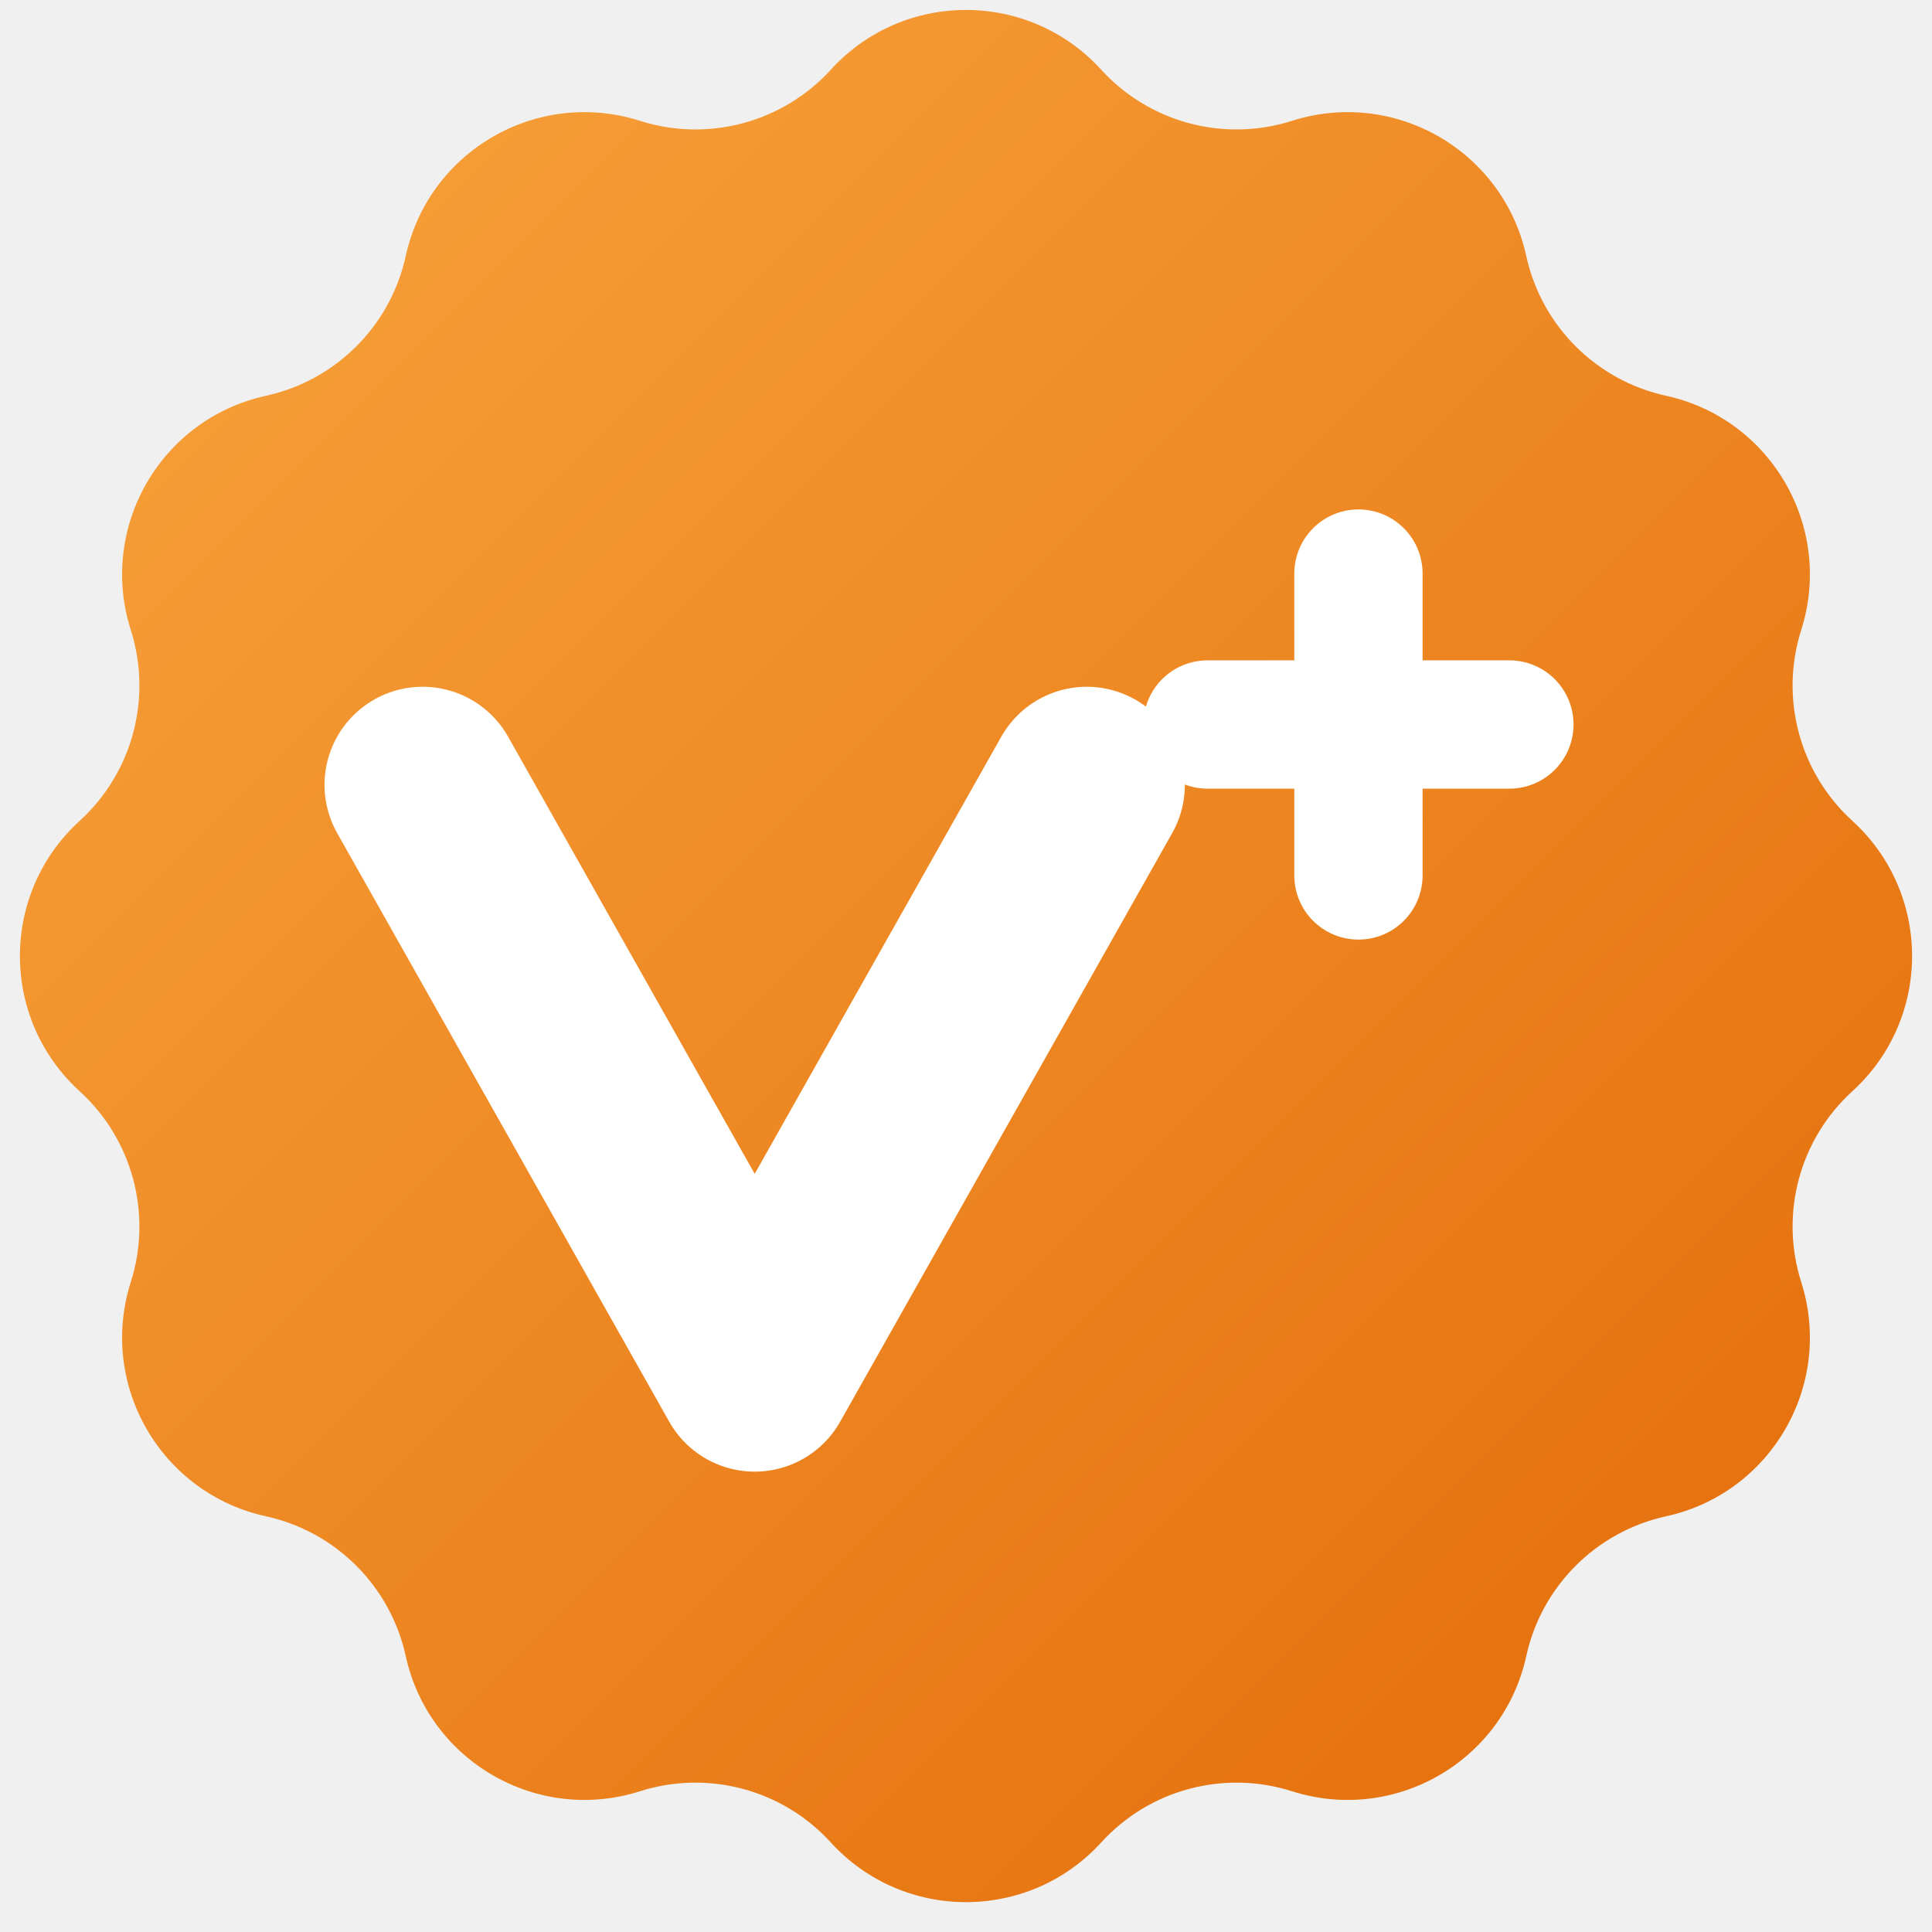
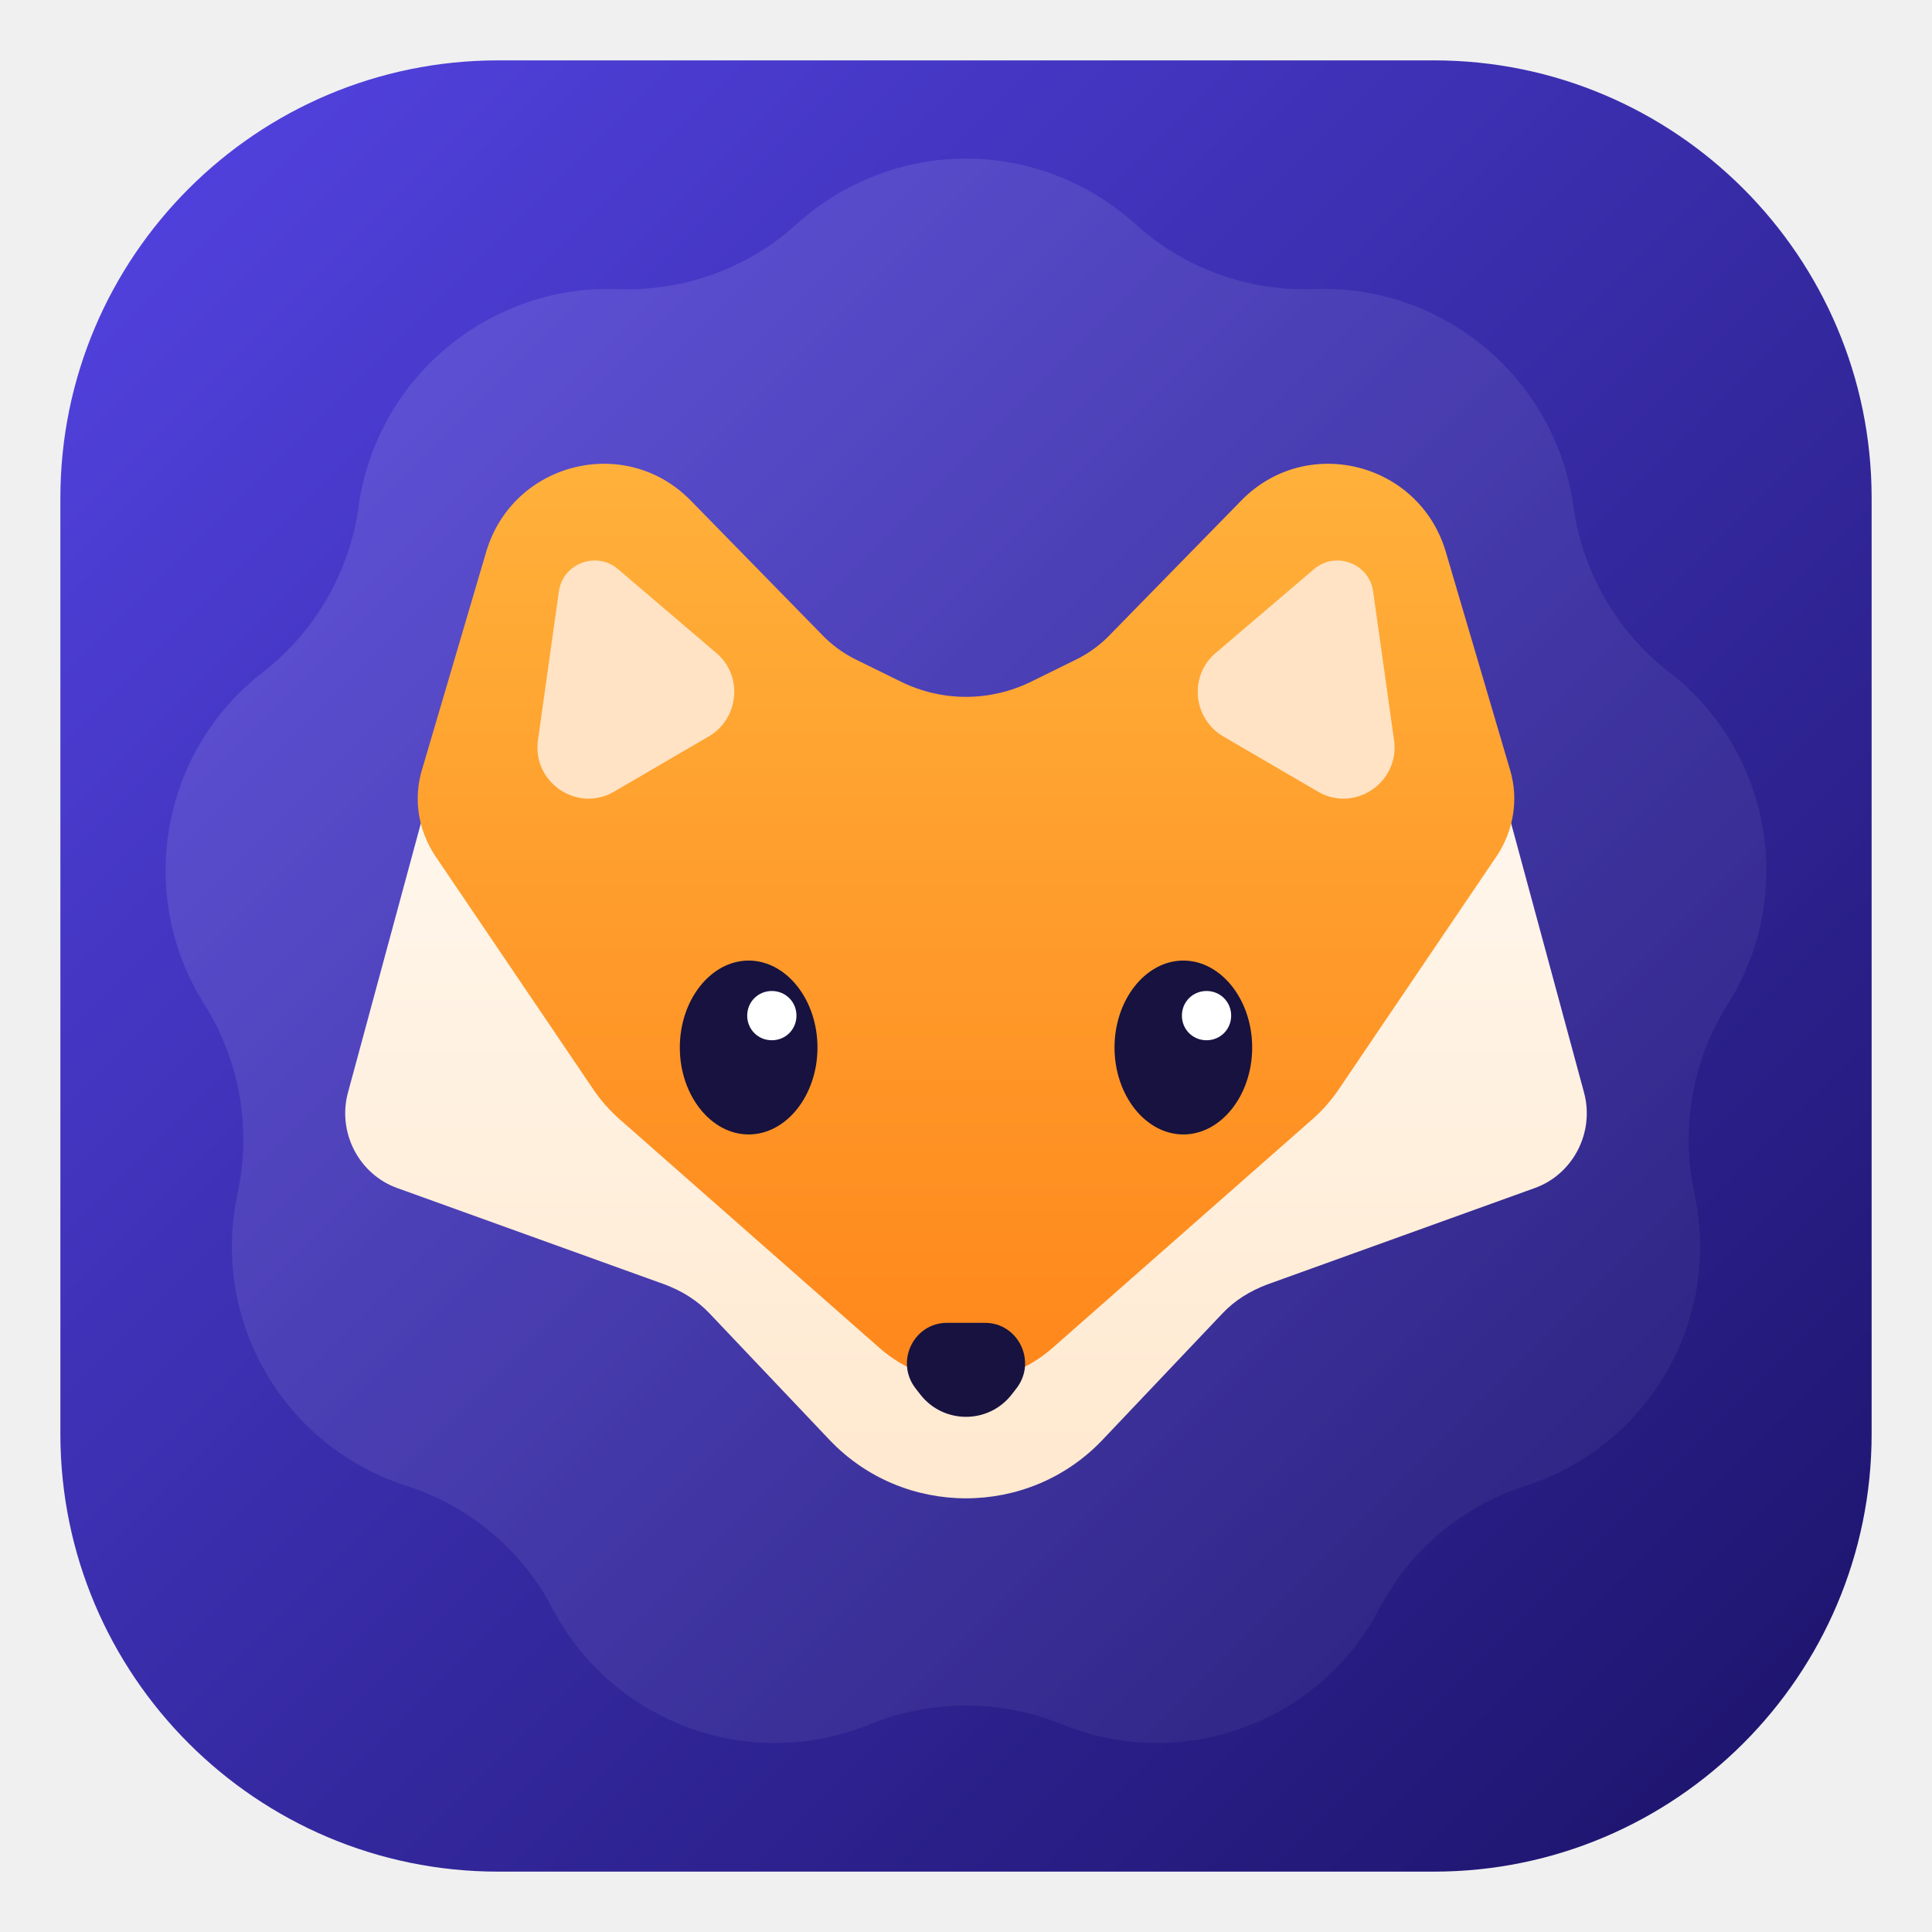
<svg xmlns="http://www.w3.org/2000/svg" width="256" height="256" viewBox="0 0 256 256">
  <defs>
-     <linearGradient id="fill" x1="0" y1="0" x2="1" y2="1">
-       <stop offset="0" stop-color="#F9A53E" />
-       <stop offset="1" stop-color="#E26A07" />
+     <linearGradient id="plate" gradientUnits="userSpaceOnUse" x1="8" y1="8" x2="248" y2="248">
+       <stop offset="0" stop-color="#5444E4" />
+       <stop offset="1" stop-color="#1B1268" />
+     </linearGradient>
+     <linearGradient id="halo" gradientUnits="userSpaceOnUse" x1="0" y1="0" x2="256" y2="256">
+       <stop offset="0" stop-color="#FFFFFF" stop-opacity="0.12" />
+       <stop offset="1" stop-color="#FFFFFF" stop-opacity="0.03" />
+     </linearGradient>
+     <linearGradient id="fur" gradientUnits="userSpaceOnUse" x1="0" y1="-10" x2="0" y2="140">
+       <stop offset="0" stop-color="#FFB63F" />
+       <stop offset="1" stop-color="#FF8419" />
+     </linearGradient>
+     <linearGradient id="cream" gradientUnits="userSpaceOnUse" x1="0" y1="-8" x2="0" y2="160">
+       <stop offset="0" stop-color="#FFFFFF" />
+       <stop offset="1" stop-color="#FFE7CB" />
    </linearGradient>
  </defs>
-   <path fill="url(#fill)" d="M128.00 1.32 C134.56 1.32 141.11 3.96 145.92 9.24 C152.30 16.24 162.18 18.88 171.20 16.01 C184.81 11.68 199.19 19.98 202.24 33.93 C204.27 43.19 211.50 50.41 220.75 52.44 C234.70 55.49 243.00 69.87 238.67 83.48 C235.80 92.51 238.44 102.38 245.44 108.76 C256.00 118.38 256.00 134.99 245.44 144.60 C238.44 150.98 235.80 160.86 238.67 169.88 C243.00 183.49 234.70 197.87 220.75 200.92 C211.50 202.95 204.27 210.18 202.24 219.43 C199.19 233.38 184.81 241.68 171.20 237.35 C162.18 234.48 152.30 237.12 145.92 244.13 C136.31 254.68 119.69 254.68 110.08 244.13 C103.70 237.12 93.82 234.48 84.80 237.35 C71.19 241.68 56.81 233.38 53.76 219.43 C51.73 210.18 44.50 202.95 35.25 200.92 C21.30 197.87 13.00 183.49 17.33 169.88 C20.20 160.86 17.56 150.98 10.56 144.60 C0.00 134.99 0.00 118.38 10.56 108.76 C17.56 102.38 20.20 92.51 17.33 83.48 C13.00 69.87 21.30 55.49 35.25 52.44 C44.50 50.41 51.73 43.19 53.76 33.93 C56.81 19.98 71.19 11.68 84.80 16.01 C93.82 18.88 103.70 16.24 110.08 9.24 C114.89 3.96 121.44 1.32 128.00 1.32 Z" />
-   <g fill="none" stroke="#FFFFFF" stroke-linecap="round" stroke-linejoin="round">
-     <path stroke-width="26" d="M56 104 L100 182 L144 104" />
-     <path stroke-width="17" d="M180 76 V116 M160 96 H200" />
+   <path id="plate-shape" fill="url(#plate)" d="M66,8 L190,8 C222,8 248,34 248,66 L248,190 C248,222 222,248 190,248 L66,248 C34,248 8,222 8,190 L8,66 C8,34 34,8 66,8 Z" />
+   <path id="halo-shape" fill="url(#halo)" transform="translate(128 128) scale(0.86) translate(-128 -128)" d="M128,3.6 C137.3,3.6 146.7,7 154.1,13.7 C161.6,20.5 171.5,24.1 181.7,23.7 C201.6,23 218.9,37.5 221.6,57.3 C223,67.3 228.3,76.5 236.3,82.7 C252.1,94.9 256,117.1 245.3,134 C239.9,142.6 238.1,153 240.2,162.9 C244.5,182.5 233.2,202 214.2,208.1 C204.5,211.2 196.4,218 191.7,227 C182.4,244.7 161.2,252.4 142.7,244.8 C133.3,241 122.7,241 113.3,244.8 C94.8,252.4 73.6,244.7 64.3,227 C59.6,218 51.5,211.2 41.8,208.1 C22.8,202 11.5,182.5 15.8,162.9 C17.9,153 16.1,142.6 10.7,134 C0,117.1 3.9,94.9 19.7,82.7 C27.7,76.5 33,67.3 34.4,57.3 C37.1,37.5 54.4,23 74.3,23.7 C84.5,24.1 94.4,20.5 101.9,13.7 C109.3,7 118.7,3.6 128,3.6 Z" />
+   <g id="fox" transform="translate(51.2 56.24) scale(0.96)">
+     <path id="cheeks" fill="url(#cream)" d="M71.5,38 L65.1,34.2 C63.7,33.4 62.4,32.4 61.3,31.3 L45,14.5 C36.6,5.9 22.1,8.9 17.8,20.1 L5.3,53.2 C5.1,53.7 4.9,54.3 4.8,54.9 L-5.3,92.2 C-6.8,97.7 -3.8,103.5 1.5,105.4 L38.4,118.7 C40.8,119.6 42.9,120.9 44.6,122.7 L61.2,140.2 C71.4,150.9 88.6,150.9 98.8,140.2 L115.4,122.7 C117.1,120.9 119.2,119.6 121.6,118.7 L158.5,105.4 C163.8,103.5 166.8,97.7 165.3,92.2 L155.2,54.9 C155.1,54.3 154.9,53.7 154.7,53.2 L142.2,20.1 C137.9,8.9 123.4,5.9 115,14.5 L98.7,31.3 C97.6,32.4 96.3,33.4 94.9,34.2 L88.5,38 C83.3,41.1 76.7,41.1 71.5,38 Z" />
+     <path id="fur" fill="url(#fur)" d="M71,35.5 L64.7,32.4 C62.9,31.5 61.3,30.3 59.9,28.8 L42,10.5 C33,1.3 17.5,5.2 13.8,17.5 L4.9,47.7 C3.7,51.7 4.4,56 6.7,59.5 L28.3,91.4 C29.4,93.1 30.8,94.7 32.3,96 L68.1,127.5 C74.9,133.5 85.1,133.5 91.9,127.5 L127.7,96 C129.2,94.7 130.6,93.1 131.7,91.4 L153.3,59.5 C155.6,56 156.3,51.7 155.1,47.7 L146.2,17.5 C142.5,5.2 127,1.3 118,10.5 L100.1,28.8 C98.7,30.3 97.1,31.5 95.3,32.4 L89,35.5 C83.3,38.3 76.7,38.3 71,35.5 Z" />
+     <path id="ear-left" fill="#FFE3C4" d="M32,20 L45.6,31.6 C49.2,34.7 48.7,40.5 44.6,43 L31.4,50.7 C26.4,53.6 20.2,49.5 20.9,43.7 L23.8,23.1 C24.3,19.2 29,17.4 32,20 Z" />
+     <path id="ear-right" fill="#FFE3C4" d="M128,20 L114.4,31.6 C110.8,34.7 111.3,40.5 115.4,43 L128.6,50.7 C133.6,53.6 139.8,49.5 139.1,43.7 L136.2,23.1 C135.7,19.2 131,17.4 128,20 Z" />
+     <path id="eye-left" fill="#17123F" d="M40.5,86 C40.5,79.4 44.8,74 50,74 C55.2,74 59.5,79.4 59.5,86 C59.5,92.6 55.2,98 50,98 C44.8,98 40.5,92.6 40.5,86 Z" />
+     <path id="eye-right" fill="#17123F" d="M100.5,86 C100.5,79.4 104.8,74 110,74 C115.2,74 119.5,79.4 119.5,86 C119.5,92.6 115.2,98 110,98 C104.8,98 100.5,92.6 100.5,86 Z" />
+     <path id="spark-left" fill="#FFFFFF" d="M49.8,81.6 C49.8,79.7 51.3,78.2 53.2,78.2 C55.1,78.2 56.6,79.7 56.6,81.6 C56.6,83.5 55.1,85 53.2,85 C51.3,85 49.8,83.5 49.8,81.6 Z" />
+     <path id="spark-right" fill="#FFFFFF" d="M109.8,81.6 C109.8,79.7 111.3,78.2 113.2,78.2 C115.1,78.2 116.6,79.7 116.6,81.6 C116.6,83.5 115.1,85 113.2,85 C111.3,85 109.8,83.5 109.8,81.6 Z" />
+     <path id="nose" fill="#17123F" d="M77.4,124 L82.6,124 C87.2,124 89.8,129.3 87,133 L86.3,133.9 C83.1,138 76.9,138 73.7,133.9 L73,133 C70.2,129.3 72.8,124 77.4,124 Z" />
  </g>
</svg>
